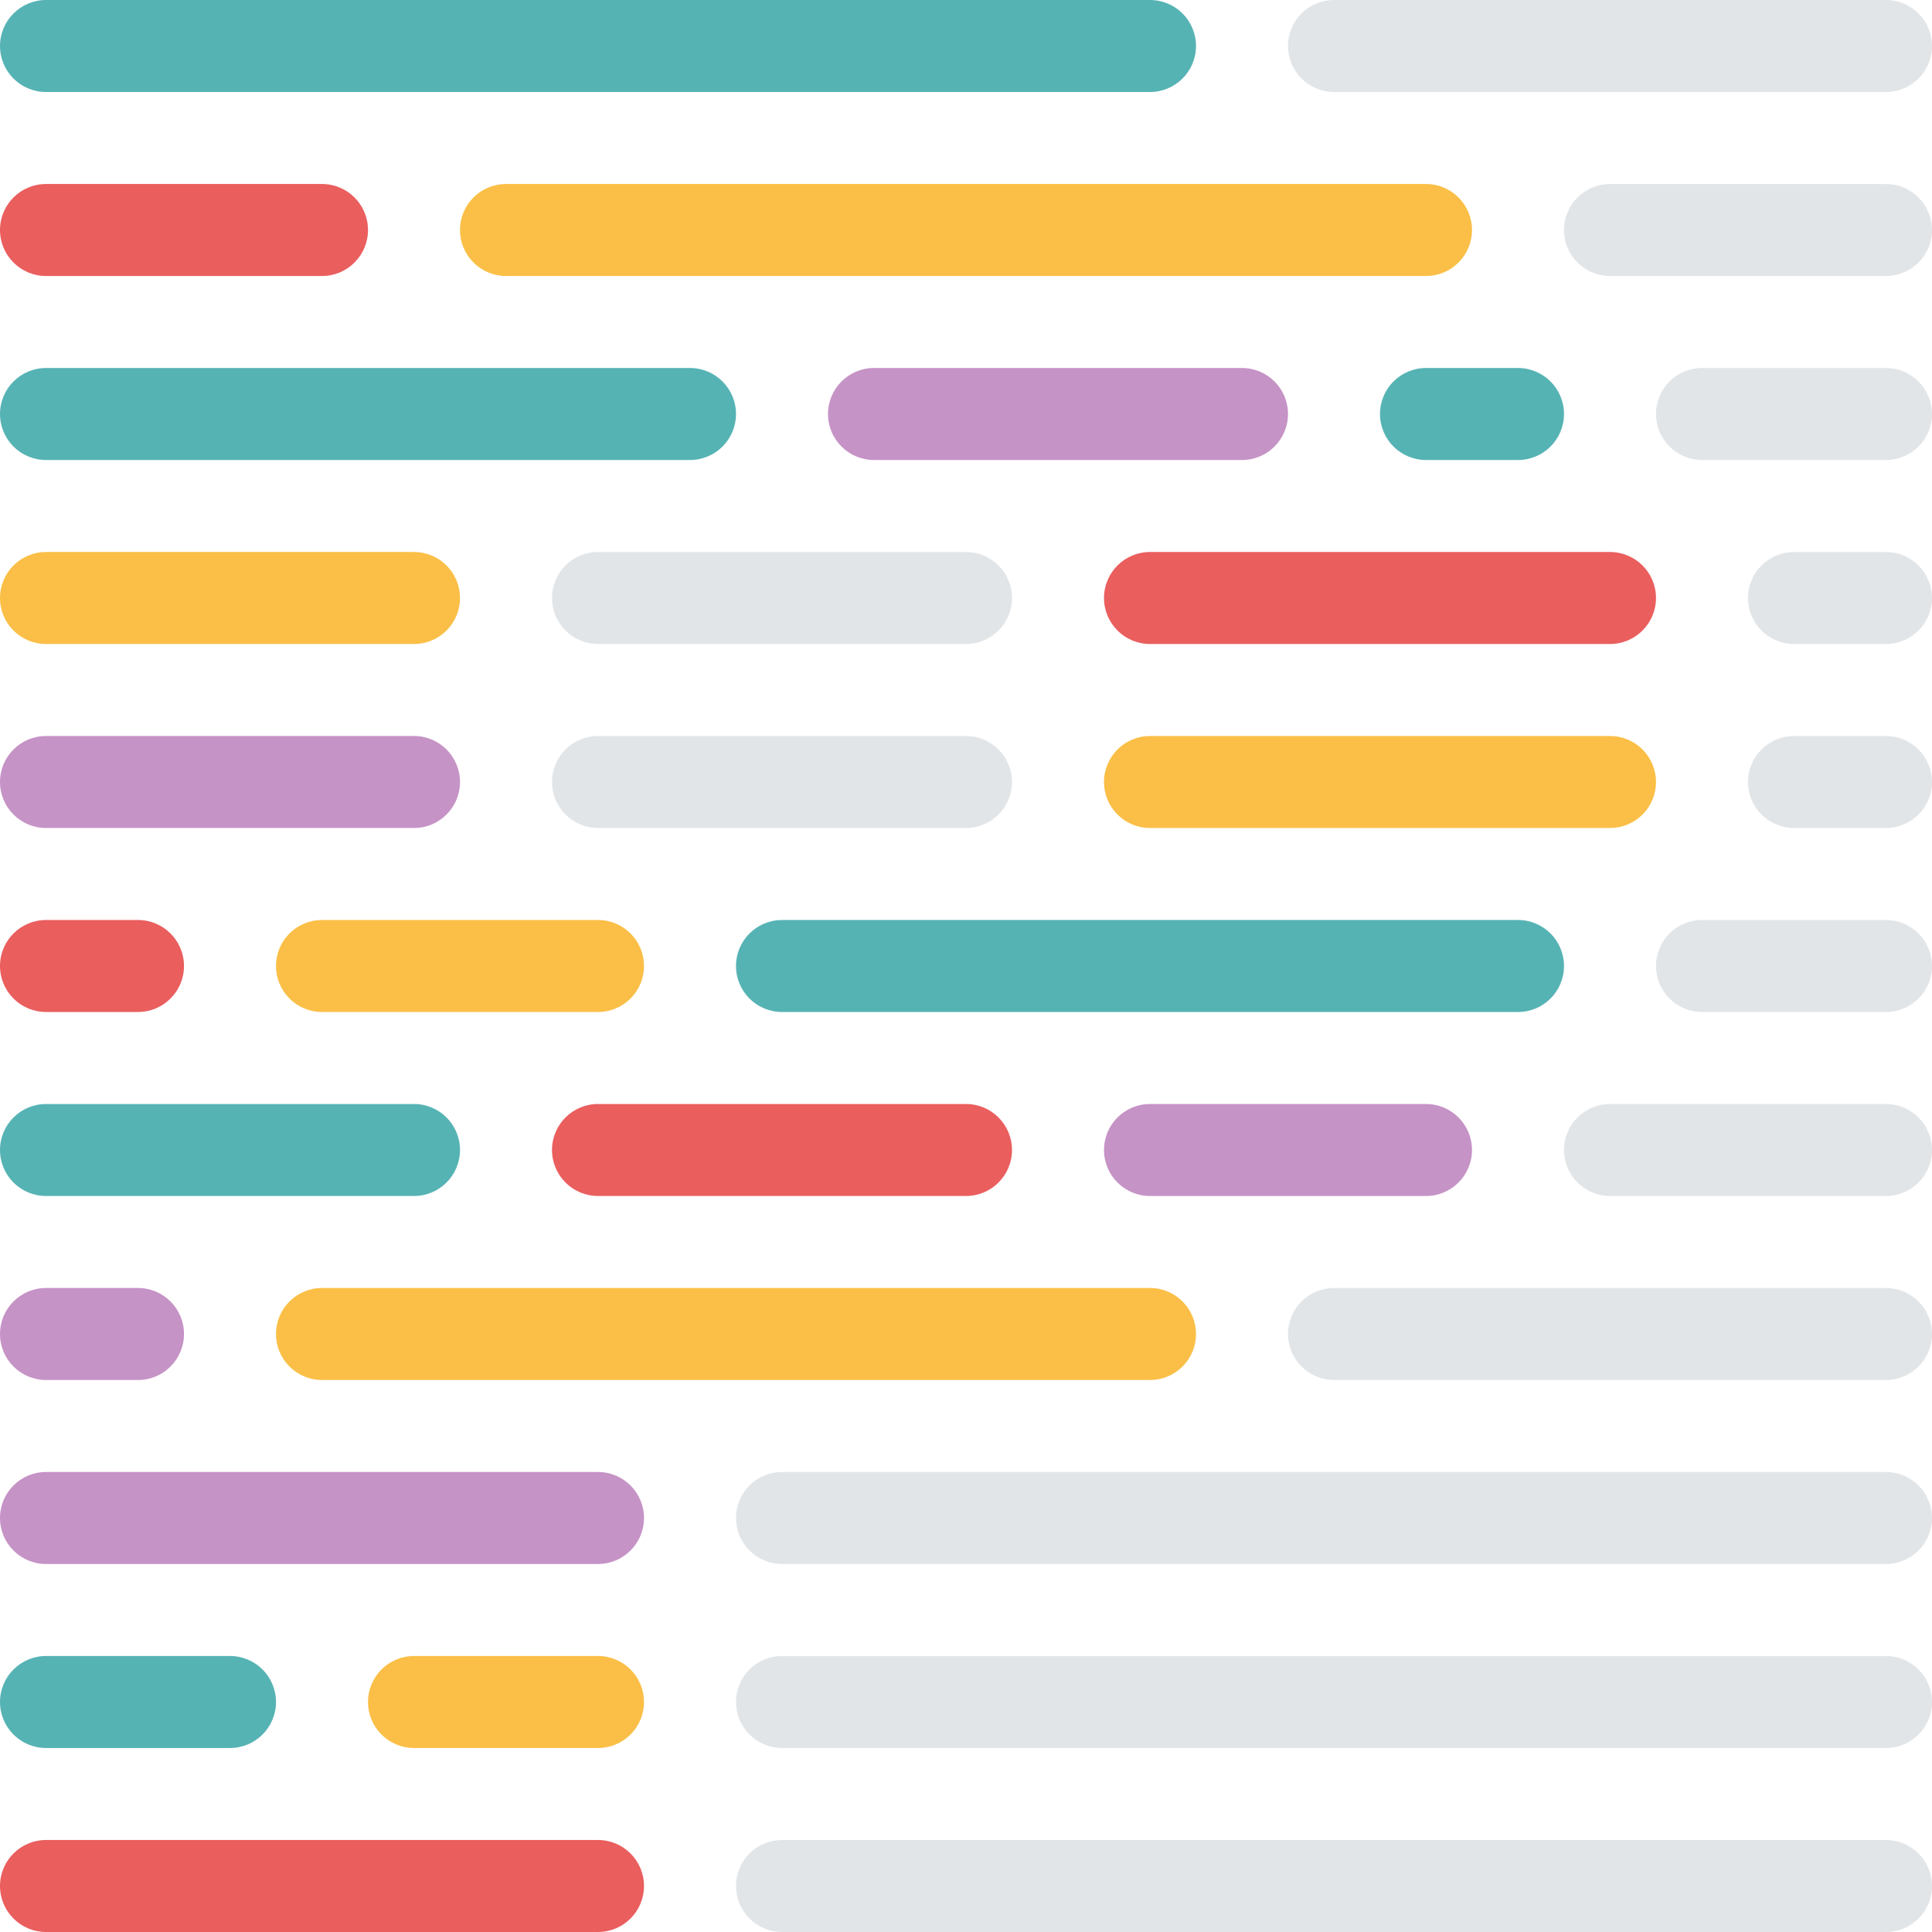
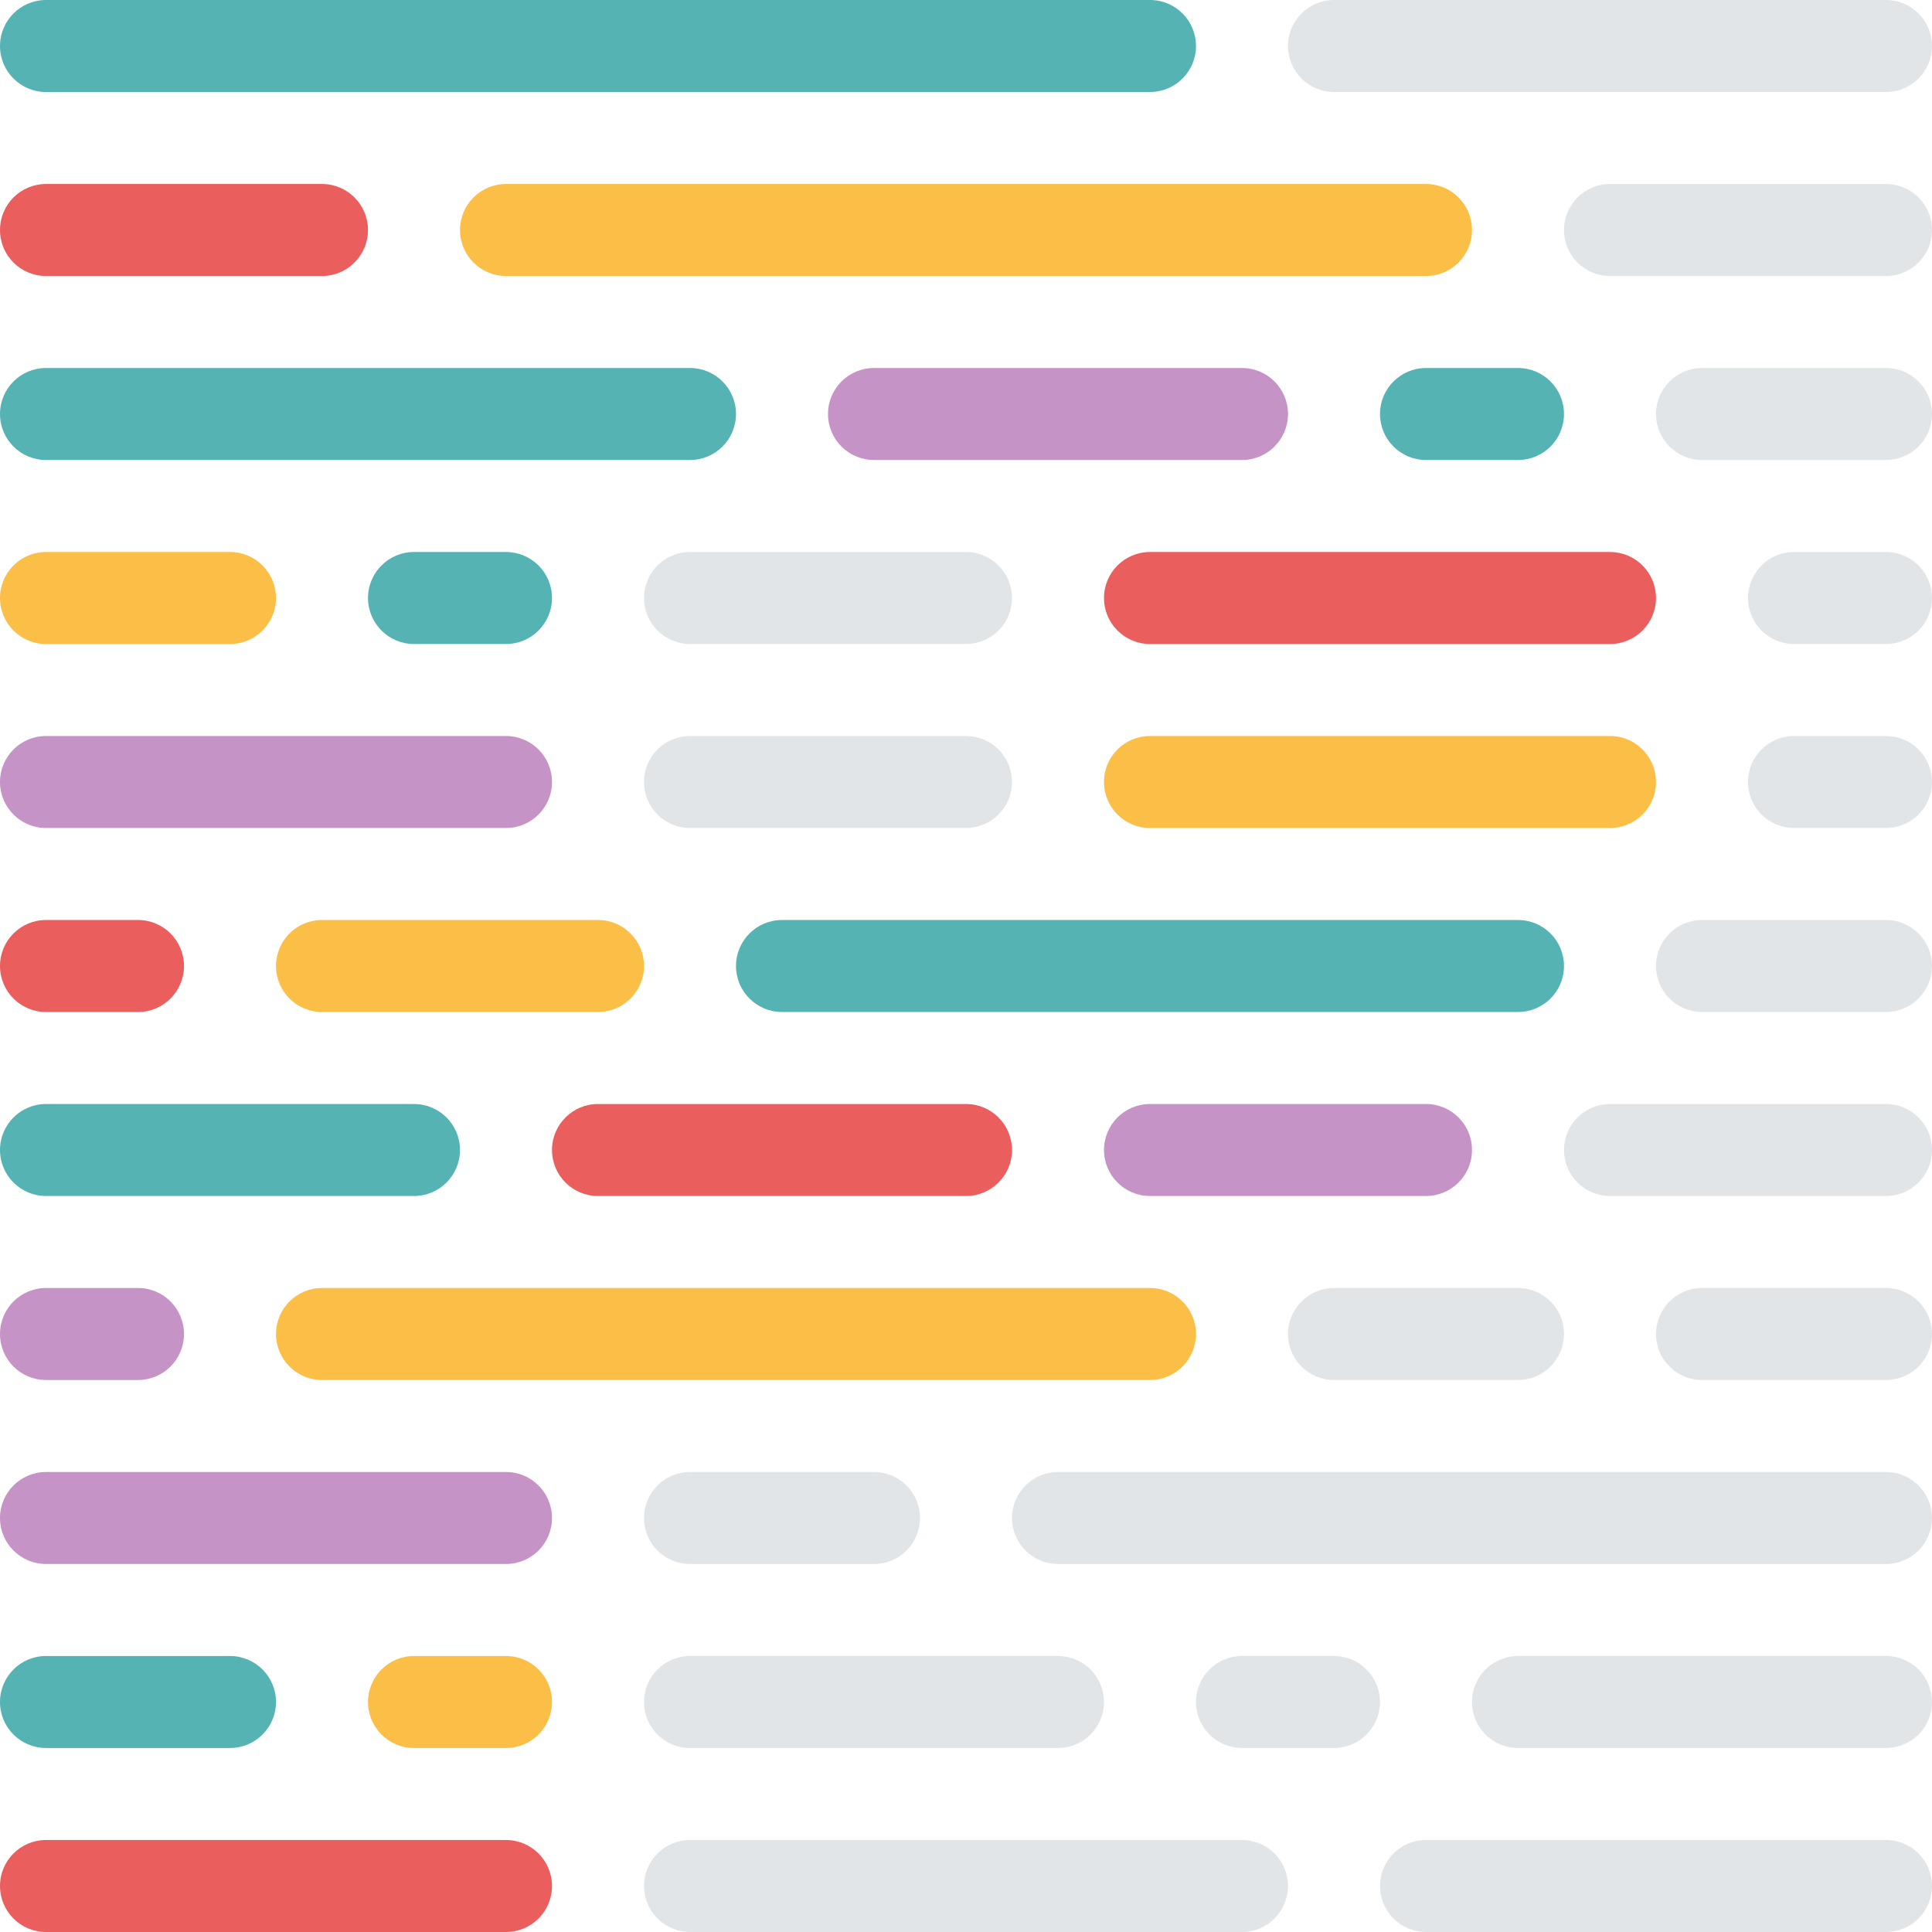
<svg xmlns="http://www.w3.org/2000/svg" width="210px" height="210px" viewBox="0 0 210 210" version="1.1" style="background: #FFFFFF;">
  <defs />
  <g id="Page-1" stroke="none" stroke-width="1" fill="none" fill-rule="evenodd">
    <g id="prettier-icon-light">
      <g id="Icon-(Light)">
        <g id="Group">
          <rect id="Rectangle" fill="#56B3B4" x="150" y="40" width="20" height="10" rx="5" />
-           <rect id="Rectangle" fill="#EA5E5E" x="0" y="200" width="70" height="10" rx="5" />
+           <rect id="Rectangle" fill="#EA5E5E" x="0" y="200" width="60" height="10" rx="5" />
          <rect id="Rectangle" fill="#C693C6" x="120" y="120" width="40" height="10" rx="5" />
          <rect id="Rectangle" fill="#EA5E5E" x="60" y="120" width="50" height="10" rx="5" />
          <rect id="Rectangle" fill="#56B3B4" x="0" y="120" width="50" height="10" rx="5" />
-           <rect id="Rectangle" fill="#C693C6" x="0" y="160" width="70" height="10" rx="5" />
-           <rect id="Rectangle" fill="#C693C6" x="0" y="80" width="50" height="10" rx="5" />
+           <rect id="Rectangle" fill="#C693C6" x="0" y="160" width="60" height="10" rx="5" />
+           <rect id="Rectangle" fill="#C693C6" x="0" y="80" width="60" height="10" rx="5" />
          <rect id="Rectangle" fill="#FBBF47" x="50" y="20" width="110" height="10" rx="5" />
          <rect id="Rectangle" fill="#EA5E5E" x="0" y="20" width="40" height="10" rx="5" />
-           <rect id="Rectangle" fill="#FBBF47" x="40" y="180" width="30" height="10" rx="5" />
+           <rect id="Rectangle" fill="#FBBF47" x="40" y="180" width="20" height="10" rx="5" />
+           <rect id="Rectangle" fill="#56B3B4" x="40" y="60" width="20" height="10" rx="5" />
          <rect id="Rectangle" fill="#56B3B4" x="0" y="180" width="30" height="10" rx="5" />
+           <rect id="Rectangle" fill="#FBBF47" x="0" y="60" width="30" height="10" rx="5" />
+           <rect id="Rectangle" fill="#C6CCD0" opacity="0.5" x="130" y="180" width="20" height="10" rx="5" />
+           <rect id="Rectangle" fill="#C6CCD0" opacity="0.5" x="70" y="180" width="50" height="10" rx="5" />
+           <rect id="Rectangle" fill="#C6CCD0" opacity="0.5" x="160" y="180" width="50" height="10" rx="5" />
          <rect id="Rectangle" fill="#56B3B4" x="80" y="100" width="90" height="10" rx="5" />
          <rect id="Rectangle" fill="#FBBF47" x="30" y="100" width="40" height="10" rx="5" />
          <rect id="Rectangle" fill="#EA5E5E" x="0" y="100" width="20" height="10" rx="5" />
          <rect id="Rectangle" fill="#C693C6" x="90" y="40" width="50" height="10" rx="5" />
          <rect id="Rectangle" fill="#56B3B4" x="0" y="40" width="80" height="10" rx="5" />
          <rect id="Rectangle" fill="#FBBF47" x="30" y="140" width="100" height="10" rx="5" />
          <rect id="Rectangle" fill="#C693C6" x="0" y="140" width="20" height="10" rx="5" />
          <rect id="Rectangle" fill="#EA5E5E" x="120" y="60" width="60" height="10" rx="5" />
          <rect id="Rectangle" fill="#FBBF47" x="120" y="80" width="60" height="10" rx="5" />
-           <rect id="Rectangle" fill="#FBBF47" x="0" y="60" width="50" height="10" rx="5" />
          <rect id="Rectangle" fill="#56B3B4" x="0" y="0" width="130" height="10" rx="5" />
          <rect id="Rectangle" fill="#C6CCD0" opacity="0.5" x="140" y="0" width="70" height="10" rx="5" />
-           <rect id="Rectangle" fill="#C6CCD0" opacity="0.5" x="140" y="140" width="70" height="10" rx="5" />
+           <rect id="Rectangle" fill="#C6CCD0" opacity="0.5" x="140" y="140" width="30" height="10" rx="5" />
+           <rect id="Rectangle" fill="#C6CCD0" opacity="0.5" x="180" y="140" width="30" height="10" rx="5" />
          <rect id="Rectangle" fill="#C6CCD0" opacity="0.5" x="170" y="120" width="40" height="10" rx="5" />
          <rect id="Rectangle" fill="#C6CCD0" opacity="0.5" x="170" y="20" width="40" height="10" rx="5" />
          <rect id="Rectangle" fill="#C6CCD0" opacity="0.5" x="180" y="100" width="30" height="10" rx="5" />
          <rect id="Rectangle" fill="#C6CCD0" opacity="0.5" x="180" y="40" width="30" height="10" rx="5" />
          <rect id="Rectangle" fill="#C6CCD0" opacity="0.5" x="190" y="60" width="20" height="10" rx="5" />
          <rect id="Rectangle" fill="#C6CCD0" opacity="0.5" x="190" y="80" width="20" height="10" rx="5" />
-           <rect id="Rectangle" fill="#C6CCD0" opacity="0.5" x="80" y="160" width="130" height="10" rx="5" />
-           <rect id="Rectangle" fill="#C6CCD0" opacity="0.5" x="80" y="180" width="130" height="10" rx="5" />
-           <rect id="Rectangle" fill="#C6CCD0" opacity="0.5" x="80" y="200" width="130" height="10" rx="5" />
-           <rect id="Rectangle" fill="#C6CCD0" opacity="0.5" x="60" y="60" width="50" height="10" rx="5" />
-           <rect id="Rectangle" fill="#C6CCD0" opacity="0.5" x="60" y="80" width="50" height="10" rx="5" />
+           <rect id="Rectangle" fill="#C6CCD0" opacity="0.5" x="110" y="160" width="100" height="10" rx="5" />
+           <rect id="Rectangle" fill="#C6CCD0" opacity="0.5" x="70" y="160" width="30" height="10" rx="5" />
+           <rect id="Rectangle" fill="#C6CCD0" opacity="0.5" x="150" y="200" width="60" height="10" rx="5" />
+           <rect id="Rectangle" fill="#C6CCD0" opacity="0.5" x="70" y="200" width="70" height="10" rx="5" />
+           <rect id="Rectangle" fill="#C6CCD0" opacity="0.5" x="70" y="60" width="40" height="10" rx="5" />
+           <rect id="Rectangle" fill="#C6CCD0" opacity="0.5" x="70" y="80" width="40" height="10" rx="5" />
        </g>
      </g>
    </g>
  </g>
</svg>
